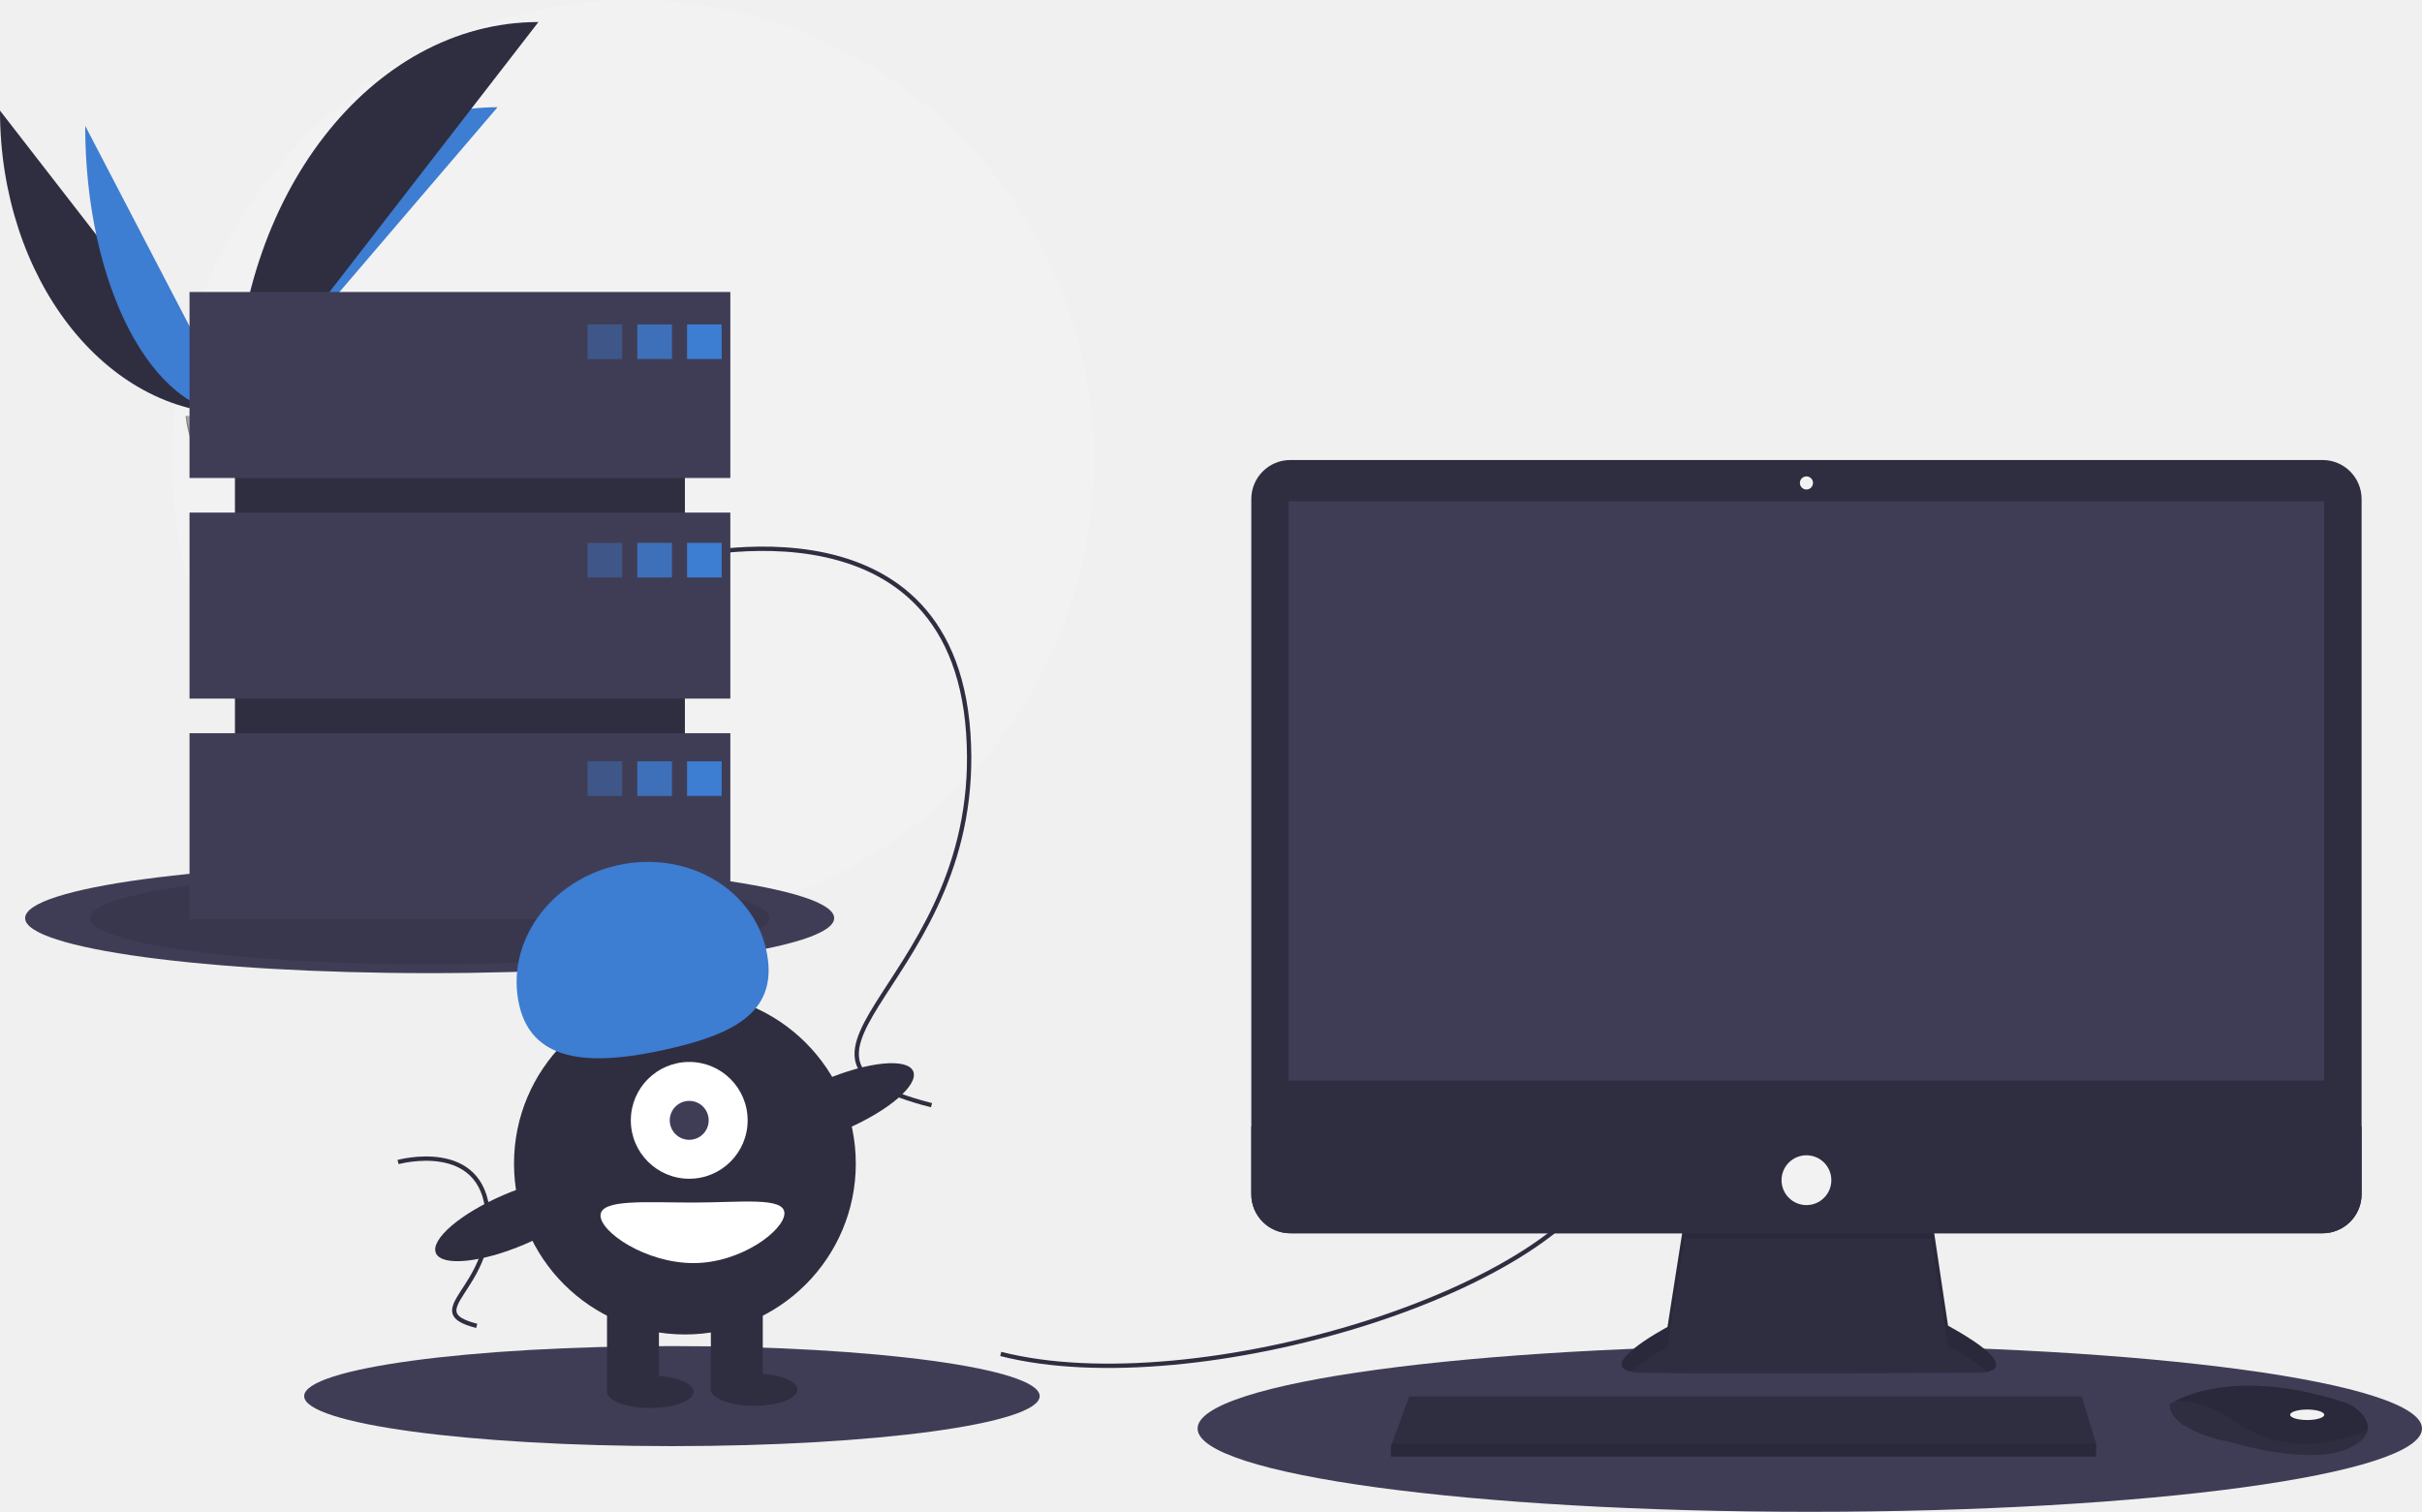
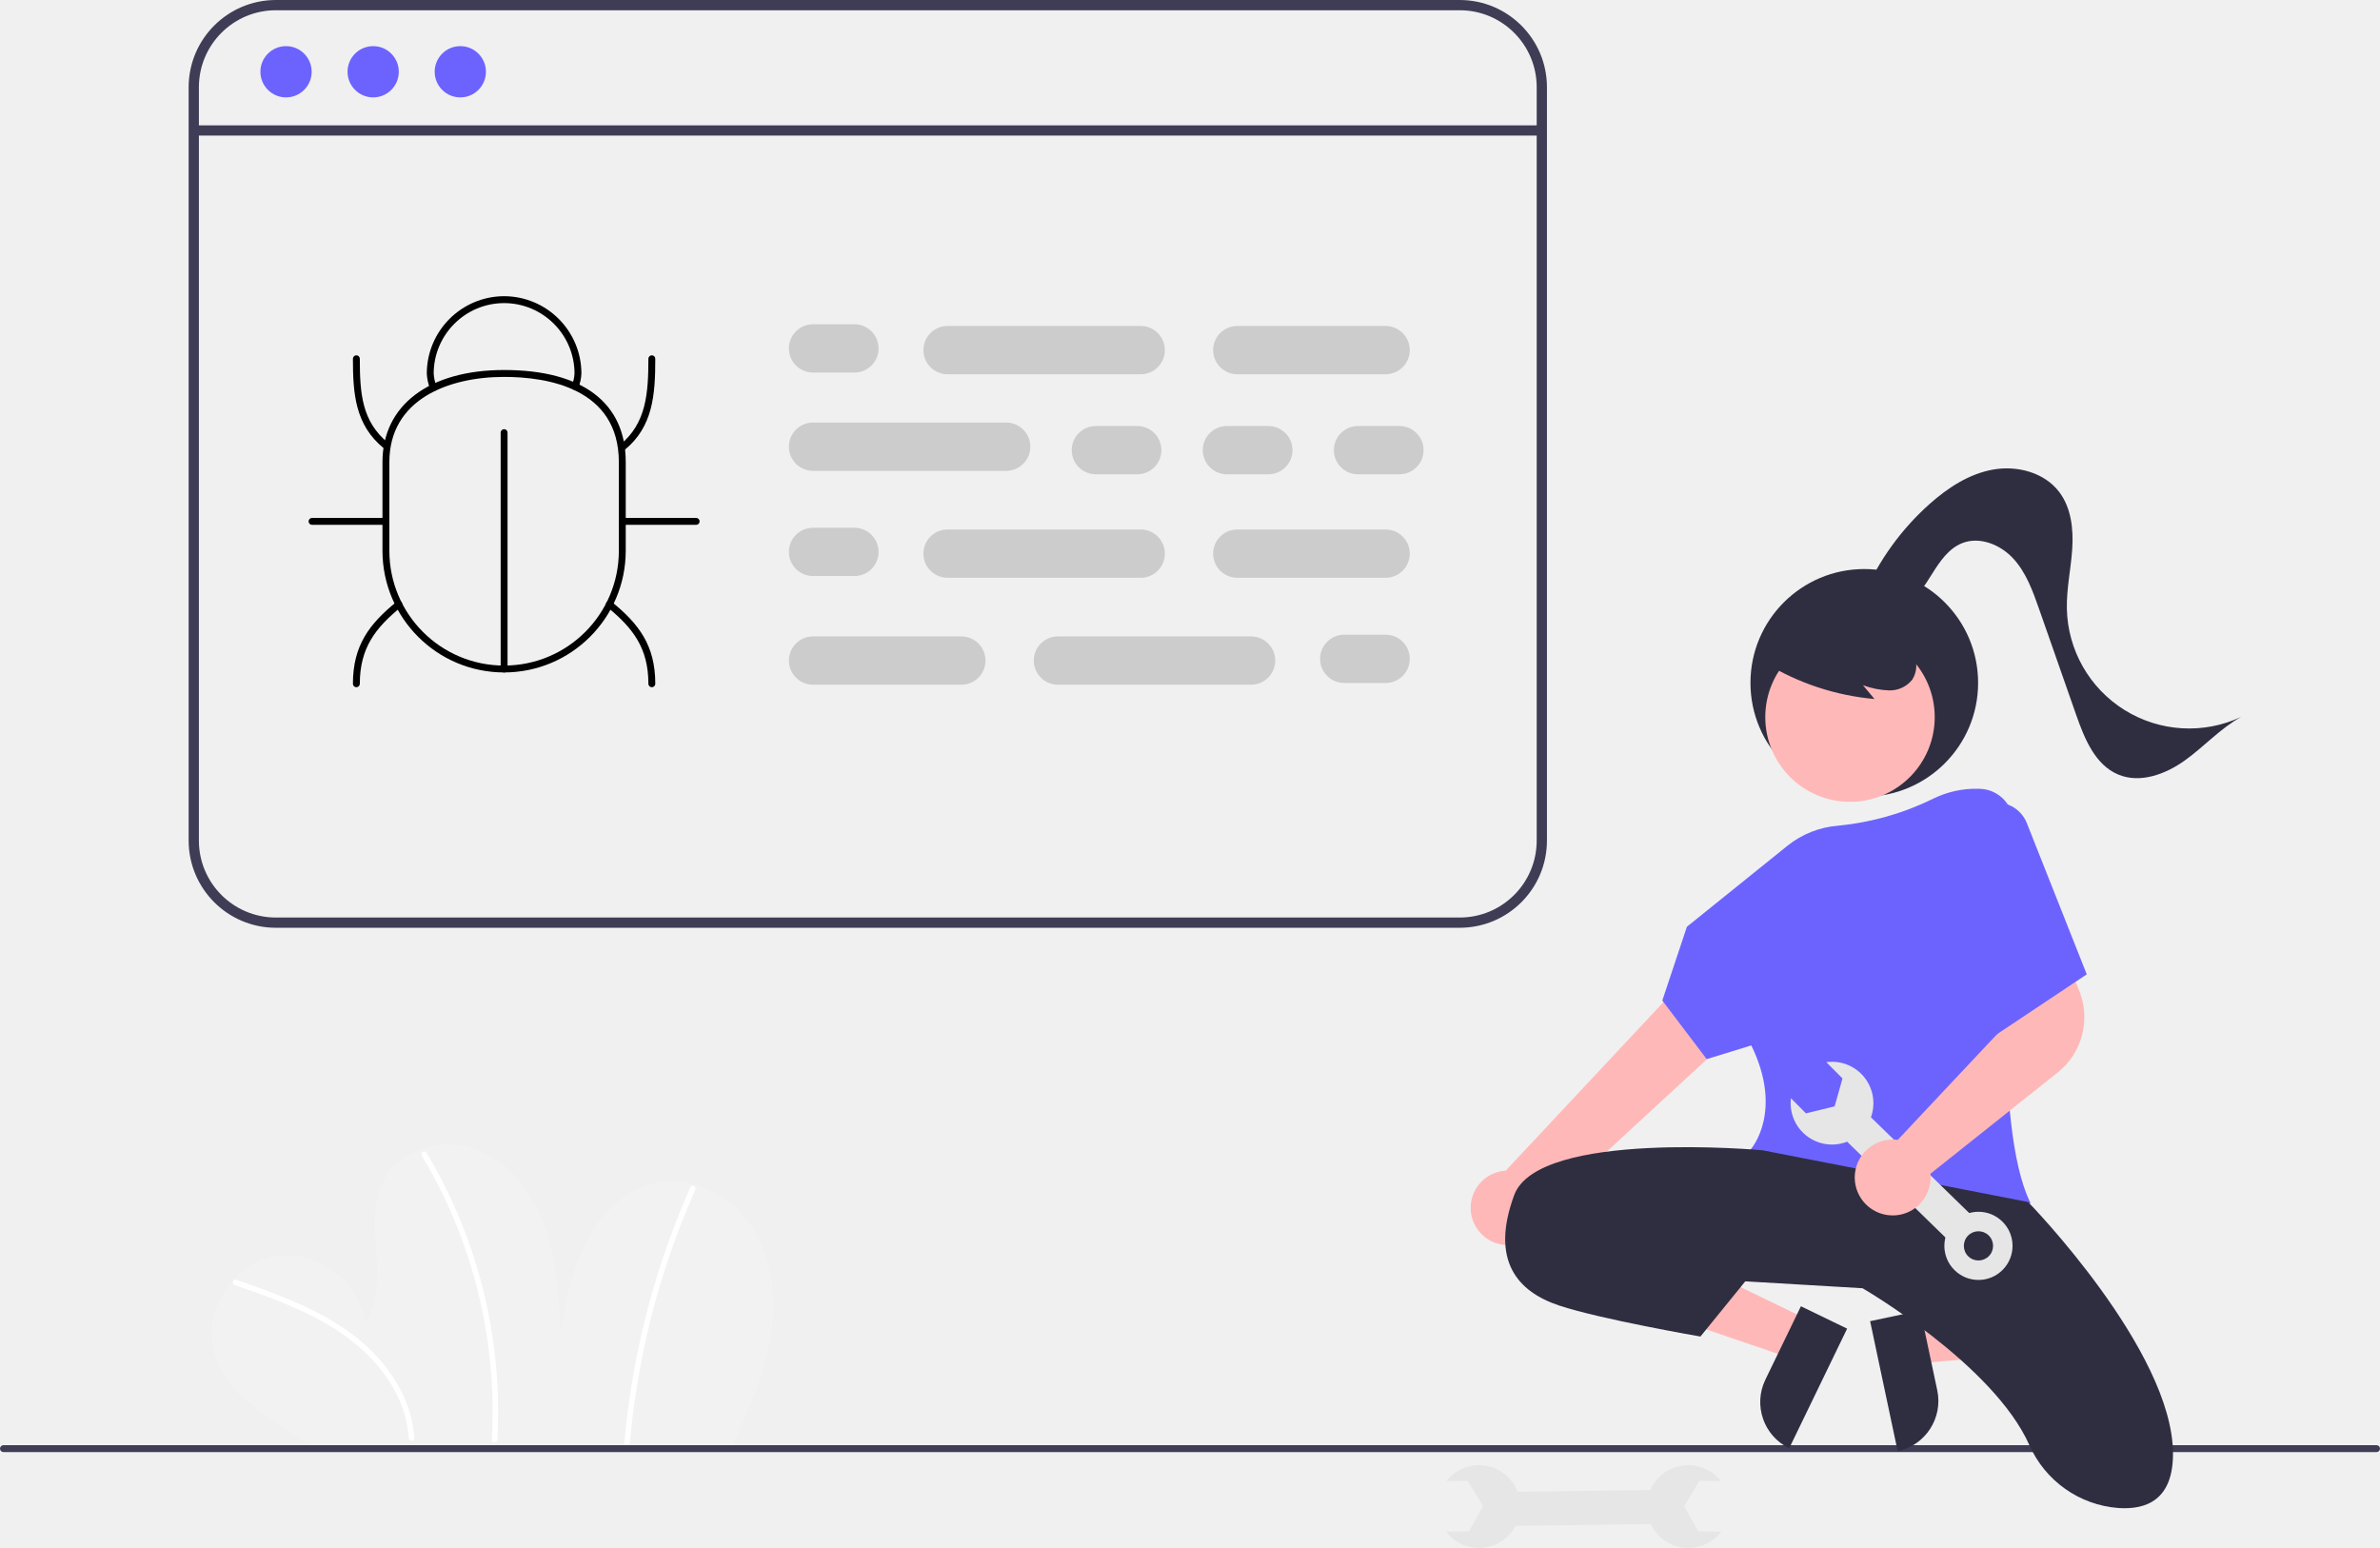
- <svg xmlns="http://www.w3.org/2000/svg" data-name="Layer 1" width="1119.609" height="699" viewBox="0 0 1119.609 699">
-   <circle cx="292.609" cy="213" r="213" fill="#f2f2f2" />
-   <path d="M31.391,151.642c0,77.498,48.618,140.208,108.701,140.208" transform="translate(-31.39089 -100.5)" fill="#2f2e41" />
-   <path d="M140.092,291.851c0-78.369,54.255-141.784,121.304-141.784" transform="translate(-31.39089 -100.5)" fill="#3d7dd2" />
-   <path d="M70.775,158.668c0,73.615,31.003,133.183,69.316,133.183" transform="translate(-31.39089 -100.5)" fill="#3d7dd2" />
-   <path d="M140.092,291.851c0-100.138,62.71-181.168,140.208-181.168" transform="translate(-31.39089 -100.5)" fill="#2f2e41" />
-   <path d="M117.224,292.839s15.416-.475,20.061-3.783,23.713-7.258,24.866-1.953,23.167,26.388,5.763,26.529-40.439-2.711-45.076-5.535S117.224,292.839,117.224,292.839Z" transform="translate(-31.39089 -100.5)" fill="#a8a8a8" />
-   <path d="M168.224,311.785c-17.404.14-40.439-2.711-45.076-5.535-3.531-2.151-4.938-9.869-5.409-13.43-.326.014-.515.02-.515.02s.976,12.433,5.613,15.257,27.672,5.676,45.076,5.535c5.024-.041,6.759-1.828,6.664-4.475C173.879,310.756,171.963,311.755,168.224,311.785Z" transform="translate(-31.39089 -100.5)" opacity="0.2" />
-   <ellipse cx="198.609" cy="424.5" rx="187" ry="25.44" fill="#3f3d56" />
-   <ellipse cx="198.609" cy="424.5" rx="157" ry="21.359" opacity="0.1" />
-   <ellipse cx="836.609" cy="660.5" rx="283" ry="38.5" fill="#3f3d56" />
-   <ellipse cx="310.609" cy="645.5" rx="170" ry="23.127" fill="#3f3d56" />
-   <path d="M494,726.5c90,23,263-30,282-90" transform="translate(-31.39089 -100.5)" fill="none" stroke="#2f2e41" stroke-miterlimit="10" stroke-width="2" />
-   <path d="M341,359.5s130-36,138,80-107,149-17,172" transform="translate(-31.39089 -100.5)" fill="none" stroke="#2f2e41" stroke-miterlimit="10" stroke-width="2" />
-   <path d="M215.402,637.783s39.072-10.82,41.477,24.044-32.16,44.783-5.109,51.696" transform="translate(-31.39089 -100.5)" fill="none" stroke="#2f2e41" stroke-miterlimit="10" stroke-width="2" />
-   <path d="M810.096,663.74,802.218,714.035s-38.782,20.603-11.513,21.209,155.733,0,155.733,0,24.845,0-14.543-21.815l-7.878-52.719Z" transform="translate(-31.39089 -100.5)" fill="#2f2e41" />
-   <path d="M785.219,734.698c6.193-5.51,16.999-11.252,16.999-11.252l7.878-50.295,113.922.107,7.878,49.582c9.185,5.087,14.875,8.987,18.204,11.978,5.059-1.154,10.587-5.444-18.204-21.389l-7.878-52.719-113.922,3.03L802.218,714.035S769.63,731.35,785.219,734.698Z" transform="translate(-31.39089 -100.5)" opacity="0.1" />
-   <rect x="578.433" y="212.689" width="513.253" height="357.52" rx="18.046" fill="#2f2e41" />
-   <rect x="595.703" y="231.777" width="478.713" height="267.837" fill="#3f3d56" />
-   <circle cx="835.059" cy="223.293" r="3.03" fill="#f2f2f2" />
-   <path d="M1123.077,621.322V652.663a18.043,18.043,0,0,1-18.046,18.046H627.869A18.043,18.043,0,0,1,609.824,652.663V621.322Z" transform="translate(-31.39089 -100.5)" fill="#2f2e41" />
-   <polygon points="968.978 667.466 968.978 673.526 642.968 673.526 642.968 668.678 643.417 667.466 651.452 645.651 962.312 645.651 968.978 667.466" fill="#2f2e41" />
-   <path d="M1125.828,762.034c-.594,2.539-2.836,5.217-7.902,7.75-18.179,9.089-55.143-2.424-55.143-2.424s-28.48-4.848-28.48-17.573a22.725,22.725,0,0,1,2.497-1.485c7.643-4.044,32.984-14.021,77.918.422a18.739,18.739,0,0,1,8.541,5.597C1125.079,756.454,1126.507,759.157,1125.828,762.034Z" transform="translate(-31.39089 -100.5)" fill="#2f2e41" />
-   <path d="M1125.828,762.034c-22.251,8.526-42.084,9.162-62.439-4.975-10.265-7.126-19.591-8.89-26.59-8.756,7.643-4.044,32.984-14.021,77.918.422a18.739,18.739,0,0,1,8.541,5.597C1125.079,756.454,1126.507,759.157,1125.828,762.034Z" transform="translate(-31.39089 -100.5)" opacity="0.1" />
-   <ellipse cx="1066.538" cy="654.135" rx="7.878" ry="2.424" fill="#f2f2f2" />
-   <circle cx="835.059" cy="545.667" r="11.513" fill="#f2f2f2" />
-   <polygon points="968.978 667.466 968.978 673.526 642.968 673.526 642.968 668.678 643.417 667.466 968.978 667.466" opacity="0.1" />
-   <rect x="108.609" y="159" width="208" height="242" fill="#2f2e41" />
-   <rect x="87.609" y="135" width="250" height="86" fill="#3f3d56" />
-   <rect x="87.609" y="237" width="250" height="86" fill="#3f3d56" />
-   <rect x="87.609" y="339" width="250" height="86" fill="#3f3d56" />
-   <rect x="271.609" y="150" width="16" height="16" fill="#3d7dd2" opacity="0.4" />
-   <rect x="294.609" y="150" width="16" height="16" fill="#3d7dd2" opacity="0.8" />
-   <rect x="317.609" y="150" width="16" height="16" fill="#3d7dd2" />
-   <rect x="271.609" y="251" width="16" height="16" fill="#3d7dd2" opacity="0.4" />
-   <rect x="294.609" y="251" width="16" height="16" fill="#3d7dd2" opacity="0.8" />
-   <rect x="317.609" y="251" width="16" height="16" fill="#3d7dd2" />
-   <rect x="271.609" y="352" width="16" height="16" fill="#3d7dd2" opacity="0.4" />
-   <rect x="294.609" y="352" width="16" height="16" fill="#3d7dd2" opacity="0.8" />
-   <rect x="317.609" y="352" width="16" height="16" fill="#3d7dd2" />
-   <circle cx="316.609" cy="538" r="79" fill="#2f2e41" />
-   <rect x="280.609" y="600" width="24" height="43" fill="#2f2e41" />
-   <rect x="328.609" y="600" width="24" height="43" fill="#2f2e41" />
-   <ellipse cx="300.609" cy="643.5" rx="20" ry="7.5" fill="#2f2e41" />
-   <ellipse cx="348.609" cy="642.5" rx="20" ry="7.5" fill="#2f2e41" />
-   <circle cx="318.609" cy="518" r="27" fill="#fff" />
-   <circle cx="318.609" cy="518" r="9" fill="#3f3d56" />
-   <path d="M271.367,565.032c-6.379-28.568,14.012-57.434,45.544-64.475s62.265,10.41,68.644,38.978-14.519,39.104-46.051,46.145S277.746,593.6,271.367,565.032Z" transform="translate(-31.39089 -100.5)" fill="#3d7dd2" />
-   <ellipse cx="417.215" cy="611.344" rx="39.5" ry="12.4" transform="translate(-238.2867 112.9804) rotate(-23.17116)" fill="#2f2e41" />
-   <ellipse cx="269.215" cy="664.344" rx="39.5" ry="12.4" transform="translate(-271.0797 59.02084) rotate(-23.17116)" fill="#2f2e41" />
-   <path d="M394,661.5c0,7.732-19.909,23-42,23s-43-14.268-43-22,20.909-6,43-6S394,653.768,394,661.5Z" transform="translate(-31.39089 -100.5)" fill="#fff" />
+ <svg xmlns="http://www.w3.org/2000/svg" id="b42fa47e-1c96-4065-899a-c733dc223382" data-name="Layer 1" width="690" height="448.759" viewBox="0 0 690 448.759">
+   <path d="M466.813,645.731c4.668-10.084,9.333-20.317,11.359-31.242s1.176-22.783-4.627-32.259-17.228-15.902-28.132-13.76c-8.955,1.759-16.146,8.813-20.357,16.91S419.158,602.61,417.52,611.588c-.529-10.2-1.09-20.564-4.478-30.2s-10.06-18.615-19.569-22.343-21.879-.796-26.891,8.103c-7.061,12.538,2.302,30.125-5.817,42.006-1.393-11.917-13.855-21.332-25.699-19.416s-20.701,14.781-18.265,26.529c1.45,6.99,6.219,12.936,11.922,17.232s12.334,9.274,18.895,12.09Z" transform="translate(-255 -225.6204)" fill="#f2f2f2" />
+   <path d="M323.02,598.158c9.408,3.289,18.903,6.614,27.492,11.756,7.698,4.608,14.553,10.812,18.882,18.757a33.356,33.356,0,0,1,4.126,13.859c.063,1.018,1.655,1.025,1.592,0-.557-9.061-4.972-17.353-11.087-23.911-6.704-7.19-15.392-12.1-24.361-15.91-5.318-2.259-10.769-4.179-16.221-6.085-.969-.339-1.385,1.198-.423,1.535Z" transform="translate(-255 -225.6204)" fill="#fff" />
+   <path d="M377.287,560.625a143.383,143.383,0,0,1,13.791,30.616,145.117,145.117,0,0,1,6.361,32.968,143.305,143.305,0,0,1,.152,18.837c-.059,1.023,1.533,1.02,1.592,0a145.194,145.194,0,0,0-2.04-33.82,146.926,146.926,0,0,0-9.769-32.44,143.25,143.25,0,0,0-8.712-16.963.796.796,0,0,0-1.374.803Z" transform="translate(-255 -225.6204)" fill="#fff" />
+   <path d="M455.188,569.767a232.044,232.044,0,0,0-17.116,57.578q-1.342,8.365-2.078,16.812c-.089,1.02,1.503,1.014,1.592,0a231.209,231.209,0,0,1,12.738-58.025q2.834-7.892,6.239-15.562c.412-.928-.959-1.739-1.374-.803Z" transform="translate(-255 -225.6204)" fill="#fff" />
+   <rect x="709.176" y="639.478" width="9.882" height="46.588" transform="translate(1112.595 -285.4804) rotate(89.25872)" fill="#e6e6e6" />
+   <path d="M754.027,669.616l-6.653-.019-4.112-7.337,4.445-7.312,6.181.018a11.999,11.999,0,1,0,.139,14.651Z" transform="translate(-255 -225.6204)" fill="#e6e6e6" />
+   <path d="M674.208,669.616l6.653-.019,4.112-7.337-4.445-7.312-6.181.018a11.999,11.999,0,1,1-.139,14.651Z" transform="translate(-255 -225.6204)" fill="#e6e6e6" />
+   <path d="M944,646.59H256a1,1,0,0,1,0-2H944a1,1,0,0,1,0,2Z" transform="translate(-255 -225.6204)" fill="#3f3d56" />
+   <circle cx="540.486" cy="197.969" r="33" fill="#2f2e41" />
+   <polygon points="553.859 383.226 556.401 395.219 603.871 391.124 600.12 373.423 553.859 383.226" fill="#ffb8b8" />
+   <path d="M789.188,618.497h38.531a0,0,0,0,1,0,0v14.887a0,0,0,0,1,0,0H804.075a14.887,14.887,0,0,1-14.887-14.887v0A0,0,0,0,1,789.188,618.497Z" transform="translate(108.7105 1320.973) rotate(-101.9647)" fill="#2f2e41" />
+   <polygon points="524.12 382.586 518.777 393.621 473.673 378.264 481.559 361.979 524.12 382.586" fill="#ffb8b8" />
+   <path d="M771.037,617.456h23.644a0,0,0,0,1,0,0v14.887a0,0,0,0,1,0,0H756.151a0,0,0,0,1,0,0v0A14.887,14.887,0,0,1,771.037,617.456Z" transform="translate(-379.9408 824.8682) rotate(-64.16458)" fill="#2f2e41" />
+   <path d="M690.259,586.414a10.743,10.743,0,0,0,12.709-10.48l74.374-68.571-18.47-14.305-67.337,71.943a10.801,10.801,0,0,0-1.275,21.413Z" transform="translate(-255 -225.6204)" fill="#ffb8b8" />
+   <circle cx="536.344" cy="207.898" r="24.561" fill="#ffb8b8" />
+   <path d="M813.386,577.893c-17.229 0-37.978-3.628-50.779-18.477l-.288-.334.297-.328c.097-.107,9.514-10.869.111-30.061L749.799,532.67,736.929,515.681l7.13-21.389,29.177-23.504a26.751,26.751,0,0,1,14.611-5.789,80.211,80.211,0,0,0,27.785-7.913,27.906,27.906,0,0,1,12.8-2.798l.574.016a9.95,9.95,0,0,1,9.641,10.708c-1.979,25.63-5.472,87.543,4.792,108.861l.265.551-.592.15A136.113,136.113,0,0,1,813.386,577.893Z" transform="translate(-255 -225.6204)" fill="#6c63ff" />
+   <path d="M765.986,559.09s-65-6-72,13,1,28,13,32,41,9,41,9l13-16,34,2s37.885,21.973,48.36,45.474A30.762,30.762,0,0,0,869.123,662.802c8.398.584,15.863-2.587,15.863-15.712,0-30-42-73-42-73Z" transform="translate(-255 -225.6204)" fill="#2f2e41" />
+   <path d="M716.486,588.59s17-5,44,8" transform="translate(-255 -225.6204)" fill="#2f2e41" />
+   <path d="M766.843,417.855a73.041,73.041,0,0,0,31.599,10.412l-3.331-3.991a24.477,24.477,0,0,0,7.561,1.501,8.281,8.281,0,0,0,6.75-3.159,7.702,7.702,0,0,0,.516-7.115,14.589,14.589,0,0,0-4.589-5.739,27.323,27.323,0,0,0-25.431-4.545,16.33,16.33,0,0,0-7.595,4.872,9.236,9.236,0,0,0-1.863,8.561" transform="translate(-255 -225.6204)" fill="#2f2e41" />
+   <path d="M795.309,398.224A75.485,75.485,0,0,1,814.446,371.703c5.292-4.703,11.472-8.743,18.446-9.963s14.833.87,19.111,6.511c3.498,4.613,4.152,10.793,3.767,16.569s-1.676,11.497-1.553,17.284a35.468,35.468,0,0,0,50.527,31.351c-6.022,3.329-10.714,8.598-16.305,12.608s-12.963,6.76-19.312,4.11c-6.718-2.804-9.8-10.419-12.206-17.29L846.189,402.244c-1.824-5.209-3.739-10.572-7.462-14.645s-9.765-6.557-14.889-4.509c-3.884,1.552-6.413,5.258-8.63,8.804s-4.557,7.32-8.304,9.179-9.298.715-10.523-3.285" transform="translate(-255 -225.6204)" fill="#2f2e41" />
+   <rect x="802.919" y="543.314" width="9.882" height="46.588" transform="translate(-416.7474 524.1384) rotate(-45.74128)" fill="#e6e6e6" />
+   <path d="M821.51,579.909a9.882,9.882,0,1,0,13.975-.181A9.882,9.882,0,0,0,821.51,579.909Zm10.111,9.853a4.235,4.235,0,1,1-.077-5.989A4.235,4.235,0,0,1,831.621,589.762Z" transform="translate(-255 -225.6204)" fill="#e6e6e6" />
+   <path d="M784.48,533.549l4.69,4.718-2.28,8.096-8.314,2.028-4.358-4.383a11.999,11.999,0,1,0,10.262-10.458Z" transform="translate(-255 -225.6204)" fill="#e6e6e6" />
+   <path d="M803.736,577.979a11.579,11.579,0,0,1-1.268-.07,11.023,11.023,0,0,1-9.68-9.681,11.003,11.003,0,0,1,10.931-12.25,10.625,10.625,0,0,1,1.466.109L838.763,520.342l-3.505-11.685,17.605-7.892,4.934,12.06a20.49,20.49,0,0,1-6.177,23.672l-36.961,29.401a10.259,10.259,0,0,1,.06,1.079,11.018,11.018,0,0,1-3.664,8.197A10.872,10.872,0,0,1,803.736,577.979Z" transform="translate(-255 -225.6204)" fill="#ffb8b8" />
+   <path d="M829.986,459.09h0a9.453,9.453,0,0,1,12.628,5.156l17.372,43.844-27,18Z" transform="translate(-255 -225.6204)" fill="#6c63ff" />
+   <path d="M703.486,469.327V250.883a25.298,25.298,0,0,0-25.262-25.262H334.954a25.298,25.298,0,0,0-25.262,25.262V469.327a25.298,25.298,0,0,0,25.262,25.262H678.224A25.298,25.298,0,0,0,703.486,469.327ZM334.954,491.618a22.317,22.317,0,0,1-22.29-22.29V250.883a22.317,22.317,0,0,1,22.29-22.29H678.224a22.317,22.317,0,0,1,22.29,22.29V469.327a22.317,22.317,0,0,1-22.29,22.29Z" transform="translate(-255 -225.6204)" fill="#3f3d56" />
+   <path d="M700.514,264.924H312.664a1.486,1.486,0,1,1,0-2.972H700.514a1.486,1.486,0,0,1,0,2.972Z" transform="translate(-255 -225.6204)" fill="#3f3d56" />
+   <circle cx="82.926" cy="20.804" r="7.43" fill="#6c63ff" />
+   <circle cx="108.188" cy="20.804" r="7.43" fill="#6c63ff" />
+   <circle cx="133.451" cy="20.804" r="7.43" fill="#6c63ff" />
+   <path d="M443.979,424.852a1.0 1,0,0,1-1-1c0-10.427-4.571-16.242-11.945-22.247a1.0 1,0,1,1,1.263-1.551c7.83,6.375,12.683,12.58,12.683,23.798A1.0 1,0,0,1,443.979,424.852Z" transform="translate(-255 -225.6204)" />
+   <path d="M358.317,424.852a1.0 1,0,0,1-1-1c0-11.218,4.853-17.423,12.683-23.798a1.0 1,0,1,1,1.263,1.551c-7.375,6.005-11.945,11.821-11.945,22.247A1.0 1,0,0,1,358.317,424.852Z" transform="translate(-255 -225.6204)" />
+   <path d="M435.413,356.322a1,1,0,0,1-.632-1.775c7.581-6.171,8.197-14.938,8.197-24.923a1,1,0,0,1,2,0c0,10.505-.672,19.748-8.935,26.474A.994.994,0,0,1,435.413,356.322Z" transform="translate(-255 -225.6204)" />
+   <path d="M366.882,355.787a.994.994,0,0,1-.631-.225c-8.263-6.727-8.935-15.727-8.935-25.939a1,1,0,0,1,2,0c0,10.037.604,18.206,8.198,24.388a1,1,0,0,1-.632,1.775Z" transform="translate(-255 -225.6204)" />
+   <path d="M456.828,377.772H435.413a1,1,0,0,1,0-2h21.416a1,1,0,1,1,0,2Z" transform="translate(-255 -225.6204)" />
+   <path d="M366.883,377.772H345.467a1,1,0,0,1,0-2H366.883a1,1,0,0,1,0,2Z" transform="translate(-255 -225.6204)" />
+   <path d="M401.148,420.569a1.0 1,0,0,1-1-1V351.039a1,1,0,0,1,2,0v68.53A1.0 1,0,0,1,401.148,420.569Z" transform="translate(-255 -225.6204)" />
+   <path d="M401.148,420.569A35.305,35.305,0,0,1,365.883,385.304V359.586c0-16.468,13.513-26.699,35.265-26.699,22.741,0,35.265,9.482,35.265,26.699v25.717A35.305,35.305,0,0,1,401.148,420.569Zm0-85.681c-16.081,0-33.265,6.488-33.265,24.699v25.717a33.265,33.265,0,1,0,66.53,0V359.586C434.413,338.097,413.571,334.888,401.148,334.888Z" transform="translate(-255 -225.6204)" />
+   <path d="M380.651,339.062a1,1,0,0,1-.929-.63,14.088,14.088,0,0,1-.988-4.532A22.476,22.476,0,0,1,401.089,311.491h.115a22.467,22.467,0,0,1,22.359,22.357,12.227,12.227,0,0,1-.91,4.211,1,1,0,0,1-1.85-.761,10.195,10.195,0,0,0,.761-3.487,20.454,20.454,0,0,0-20.363-20.32h-.11a20.461,20.461,0,0,0-20.359,20.362,12.076,12.076,0,0,0,.847,3.838,1.001,1.001,0,0,1-.928,1.371Z" transform="translate(-255 -225.6204)" />
+   <path d="M502.71,333.623h-12a7,7,0,0,1,0-14h12a7,7,0,0,1,0,14Z" transform="translate(-255 -225.6204)" fill="#ccc" />
+   <path d="M584.71,363.123h-12a7,7,0,0,1,0-14h12a7,7,0,0,1,0,14Z" transform="translate(-255 -225.6204)" fill="#ccc" />
+   <path d="M622.71,363.123h-12a7,7,0,0,1,0-14h12a7,7,0,0,1,0,14Z" transform="translate(-255 -225.6204)" fill="#ccc" />
+   <path d="M660.71,363.123h-12a7,7,0,0,1,0-14h12a7,7,0,0,1,0,14Z" transform="translate(-255 -225.6204)" fill="#ccc" />
+   <path d="M585.71,334.123h-56a7,7,0,0,1,0-14h56a7,7,0,0,1,0,14Z" transform="translate(-255 -225.6204)" fill="#ccc" />
+   <path d="M546.71,362.123h-56a7,7,0,0,1,0-14h56a7,7,0,0,1,0,14Z" transform="translate(-255 -225.6204)" fill="#ccc" />
+   <path d="M656.71,334.123h-43a7,7,0,0,1,0-14h43a7,7,0,0,1,0,14Z" transform="translate(-255 -225.6204)" fill="#ccc" />
+   <path d="M502.71,392.623h-12a7,7,0,0,1,0-14h12a7,7,0,0,1,0,14Z" transform="translate(-255 -225.6204)" fill="#ccc" />
+   <path d="M585.71,393.123h-56a7,7,0,0,1,0-14h56a7,7,0,0,1,0,14Z" transform="translate(-255 -225.6204)" fill="#ccc" />
+   <path d="M656.71,393.123h-43a7,7,0,0,1,0-14h43a7,7,0,0,1,0,14Z" transform="translate(-255 -225.6204)" fill="#ccc" />
+   <path d="M637.71,416.623a7.008,7.008,0,0,1,7-7h12a7,7,0,0,1,0,14h-12A7.008,7.008,0,0,1,637.71,416.623Z" transform="translate(-255 -225.6204)" fill="#ccc" />
+   <path d="M554.71,417.123a7.008,7.008,0,0,1,7-7h56a7,7,0,0,1,0,14h-56A7.008,7.008,0,0,1,554.71,417.123Z" transform="translate(-255 -225.6204)" fill="#ccc" />
+   <path d="M483.71,417.123a7.008,7.008,0,0,1,7-7h43a7,7,0,0,1,0,14h-43A7.008,7.008,0,0,1,483.71,417.123Z" transform="translate(-255 -225.6204)" fill="#ccc" />
</svg>
